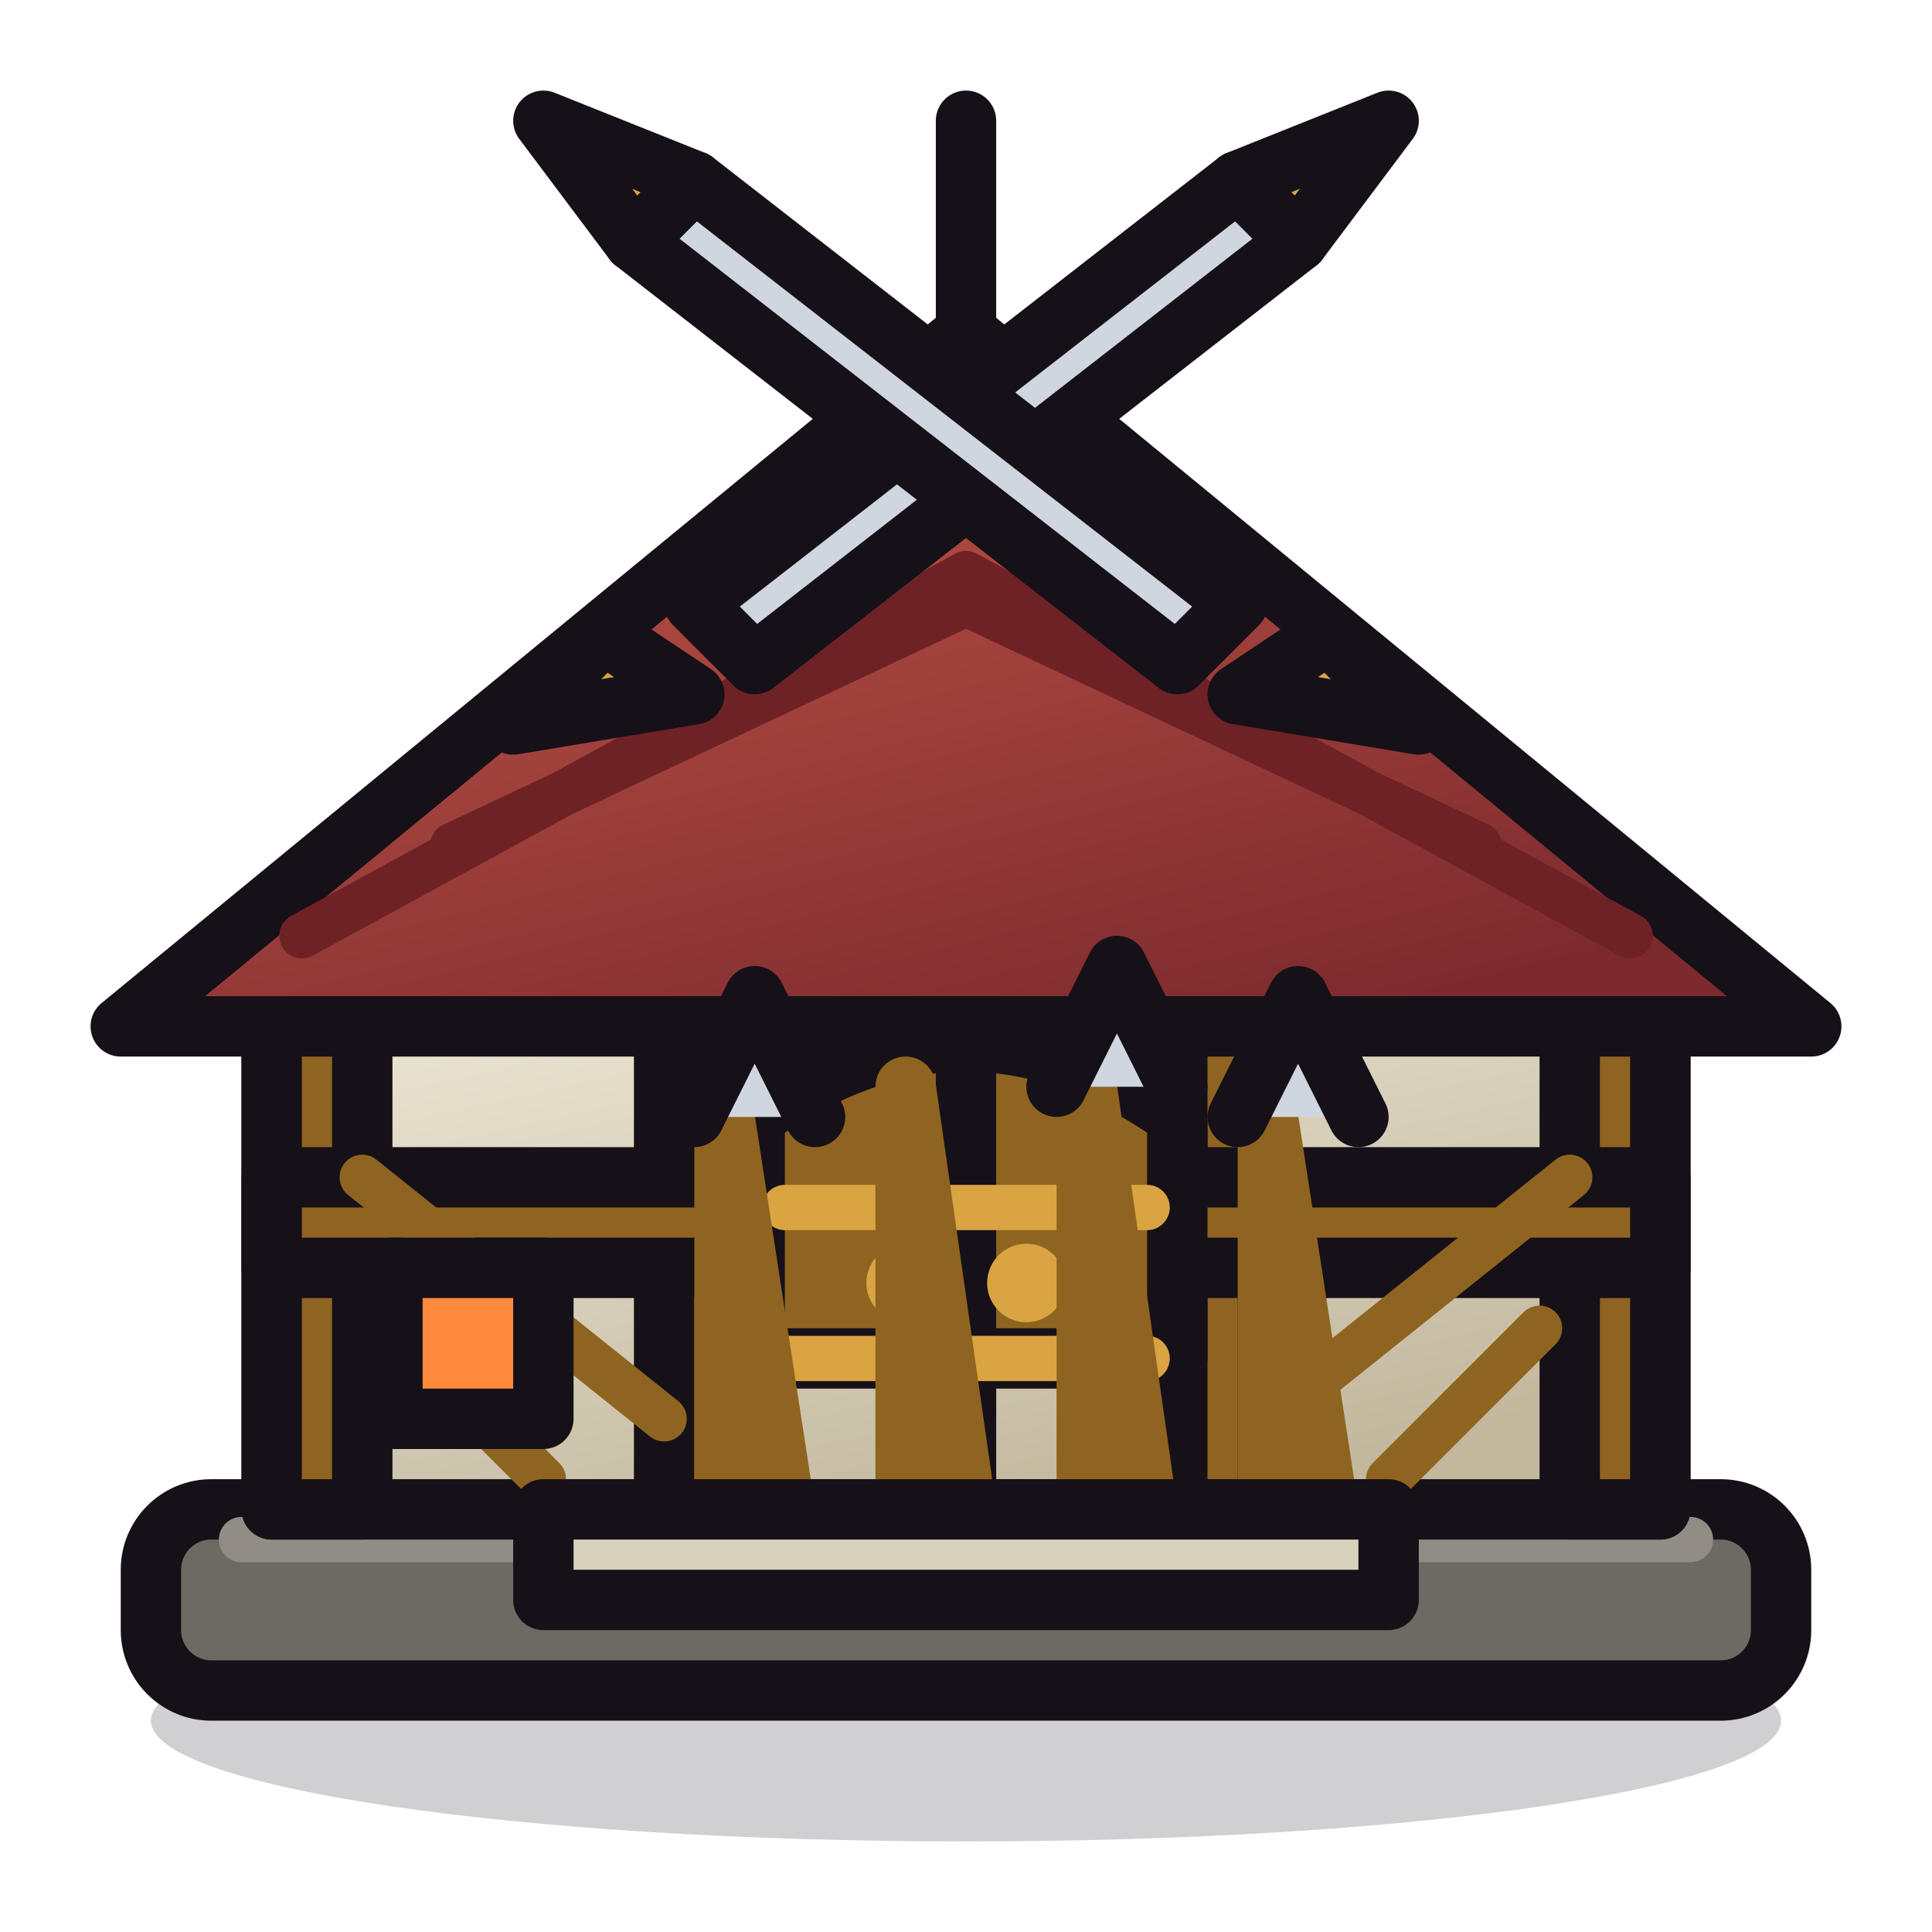
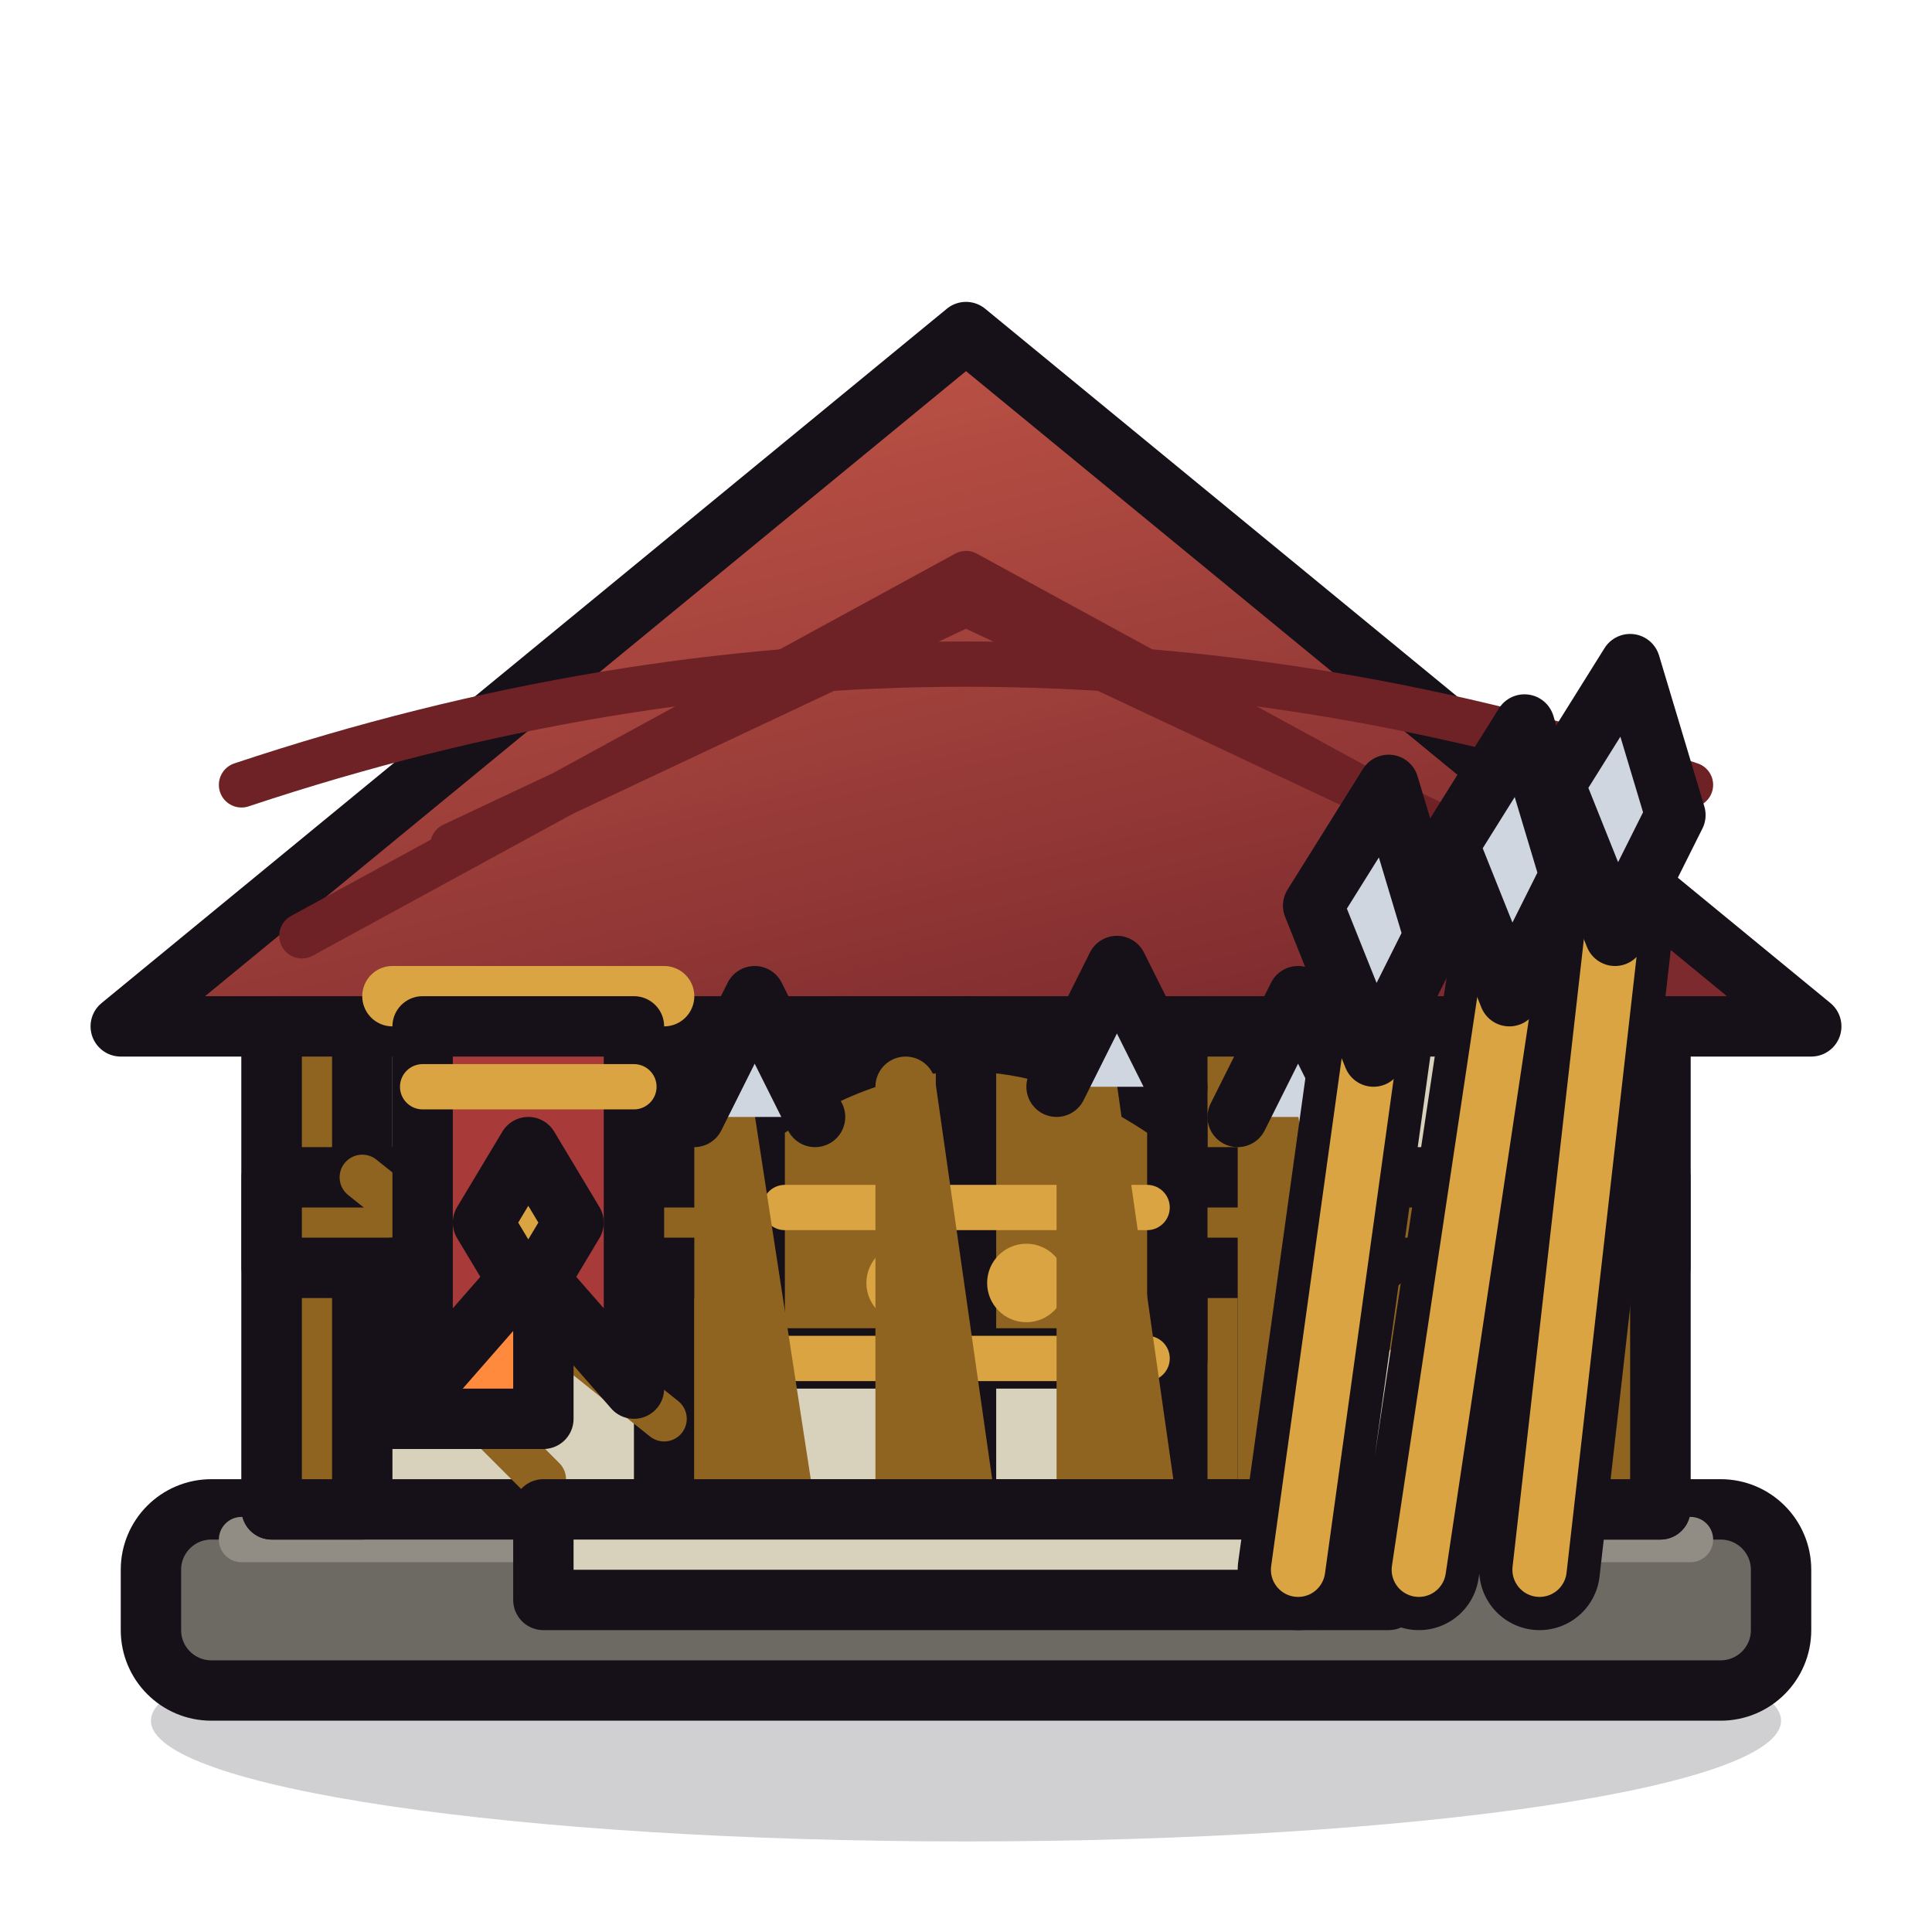
<svg xmlns="http://www.w3.org/2000/svg" viewBox="0 0 64 64" width="64" height="64" role="img" aria-label="Barracks">
  <defs>
    <linearGradient id="br-roof" x1="0.1" y1="0" x2="0.7" y2="1">
      <stop offset="0" stop-color="#c85a4a" />
      <stop offset="1" stop-color="#7d2a2e" />
    </linearGradient>
-     <linearGradient id="br-wall" x1="0" y1="0" x2="0.6" y2="1">
-       <stop offset="0" stop-color="#ece7d6" />
-       <stop offset="1" stop-color="#c2b89e" />
-     </linearGradient>
  </defs>
  <g stroke="#161018" stroke-width="2" stroke-linejoin="round" stroke-linecap="round">
    <ellipse cx="32" cy="57" rx="27" ry="4" fill="#161018" opacity="0.2" stroke="none" />
    <rect x="5" y="50" width="54" height="6" rx="2" fill="#6d6a63" />
    <path d="M8 51 H56" fill="none" stroke-width="1.5" stroke="#918d84" />
-     <path d="M9 33 H55 V50 H9 Z" fill="url(#br-wall)" />
+     <path d="M9 33 H55 V50 H9 Z" fill="#d8d2bd" />
    <rect x="9" y="33" width="3" height="17" fill="#8f6420" />
    <rect x="52" y="33" width="3" height="17" fill="#8f6420" />
    <rect x="22" y="33" width="3" height="17" fill="#8f6420" />
    <rect x="39" y="33" width="3" height="17" fill="#8f6420" />
    <rect x="9" y="39" width="46" height="3" fill="#8f6420" />
    <path d="M12 39 L22 47 M52 39 L42 47" fill="none" stroke-width="1.5" stroke="#8f6420" />
    <path d="M13 44 L18 49 M51 44 L46 49" fill="none" stroke-width="1.5" stroke="#8f6420" />
    <path d="M4 34 L32 11 L60 34 Z" fill="url(#br-roof)" />
    <path d="M10 31 L32 19 L54 31 M15 28 L32 20 L49 28" fill="none" stroke-width="1.5" stroke="#6e2226" />
-     <path d="M32 11 L32 4" fill="none" stroke-width="2" stroke="#161018" />
-     <path d="M23 20 L41 6 L43 8 L25 22 Z" fill="#cfd6df" />
-     <path d="M41 20 L23 6 L21 8 L39 22 Z" fill="#cfd6df" />
-     <path d="M21 8 L18 4 L23 6 Z M43 8 L46 4 L41 6 Z" fill="#d9a441" />
-     <path d="M20 21 L17 24 L23 23 Z M44 21 L47 24 L41 23 Z" fill="#d9a441" />
+     <path d="M8 26 Q20 22 32 22 Q44 22 56 26" fill="none" stroke-width="1.5" stroke="#6e2226" />
    <path d="M25 45 V37 Q32 32 39 37 V45 Z" fill="#8f6420" />
    <path d="M32 34 V50" fill="none" />
    <path d="M26 40 H38 M26 45 H38" fill="none" stroke-width="1.5" stroke="#d9a441" />
    <circle cx="30" cy="42.5" r="1.3" fill="#d9a441" stroke="none" />
    <circle cx="34" cy="42.5" r="1.3" fill="#d9a441" stroke="none" />
    <path d="M13 42 H18 V47 H13 Z" fill="#ff8a3d" />
    <path d="M24 50 V37 L26 50 M30 50 V36 L32 50 M36 50 V36 L38 50 M42 50 V37 L44 50" fill="none" stroke-width="2" stroke="#8f6420" />
    <path d="M23 37 L25 33 L27 37 M35 36 L37 32 L39 36 M41 37 L43 33 L45 37" fill="#cfd6df" />
    <path d="M18 50 H46 V53 H18 Z" fill="#d8d2bd" />
+     <path d="M13 33 H22" fill="none" stroke-width="2" stroke="#d9a441" />
+     <path d="M14 34 H21 V46 L17.5 42 L14 46 Z" fill="#a83a3a" />
+     <path d="M14 36 H21" fill="none" stroke-width="1.5" stroke="#d9a441" />
+     <path d="M17.5 38 L19 40.5 L17.5 43 L16 40.5 Z" fill="#d9a441" />
+     <path d="M43 52 L45.5 34 M47 52 L50 32 M51 52 L53.5 30" stroke-width="4" fill="none" />
+     <path d="M43 52 L45.5 34 M47 52 L50 32 M51 52 L53.5 30" stroke="#d9a441" stroke-width="1.8" fill="none" />
+     <path d="M45.5 35 L43.5 30 L46 26 L47.5 31 Z" fill="#cfd6df" />
+     <path d="M50 33 L48 28 L50.5 24 L52 29 Z" fill="#cfd6df" />
+     <path d="M53.5 31 L51.5 26 L54 22 L55.5 27 Z" fill="#cfd6df" />
  </g>
</svg>
